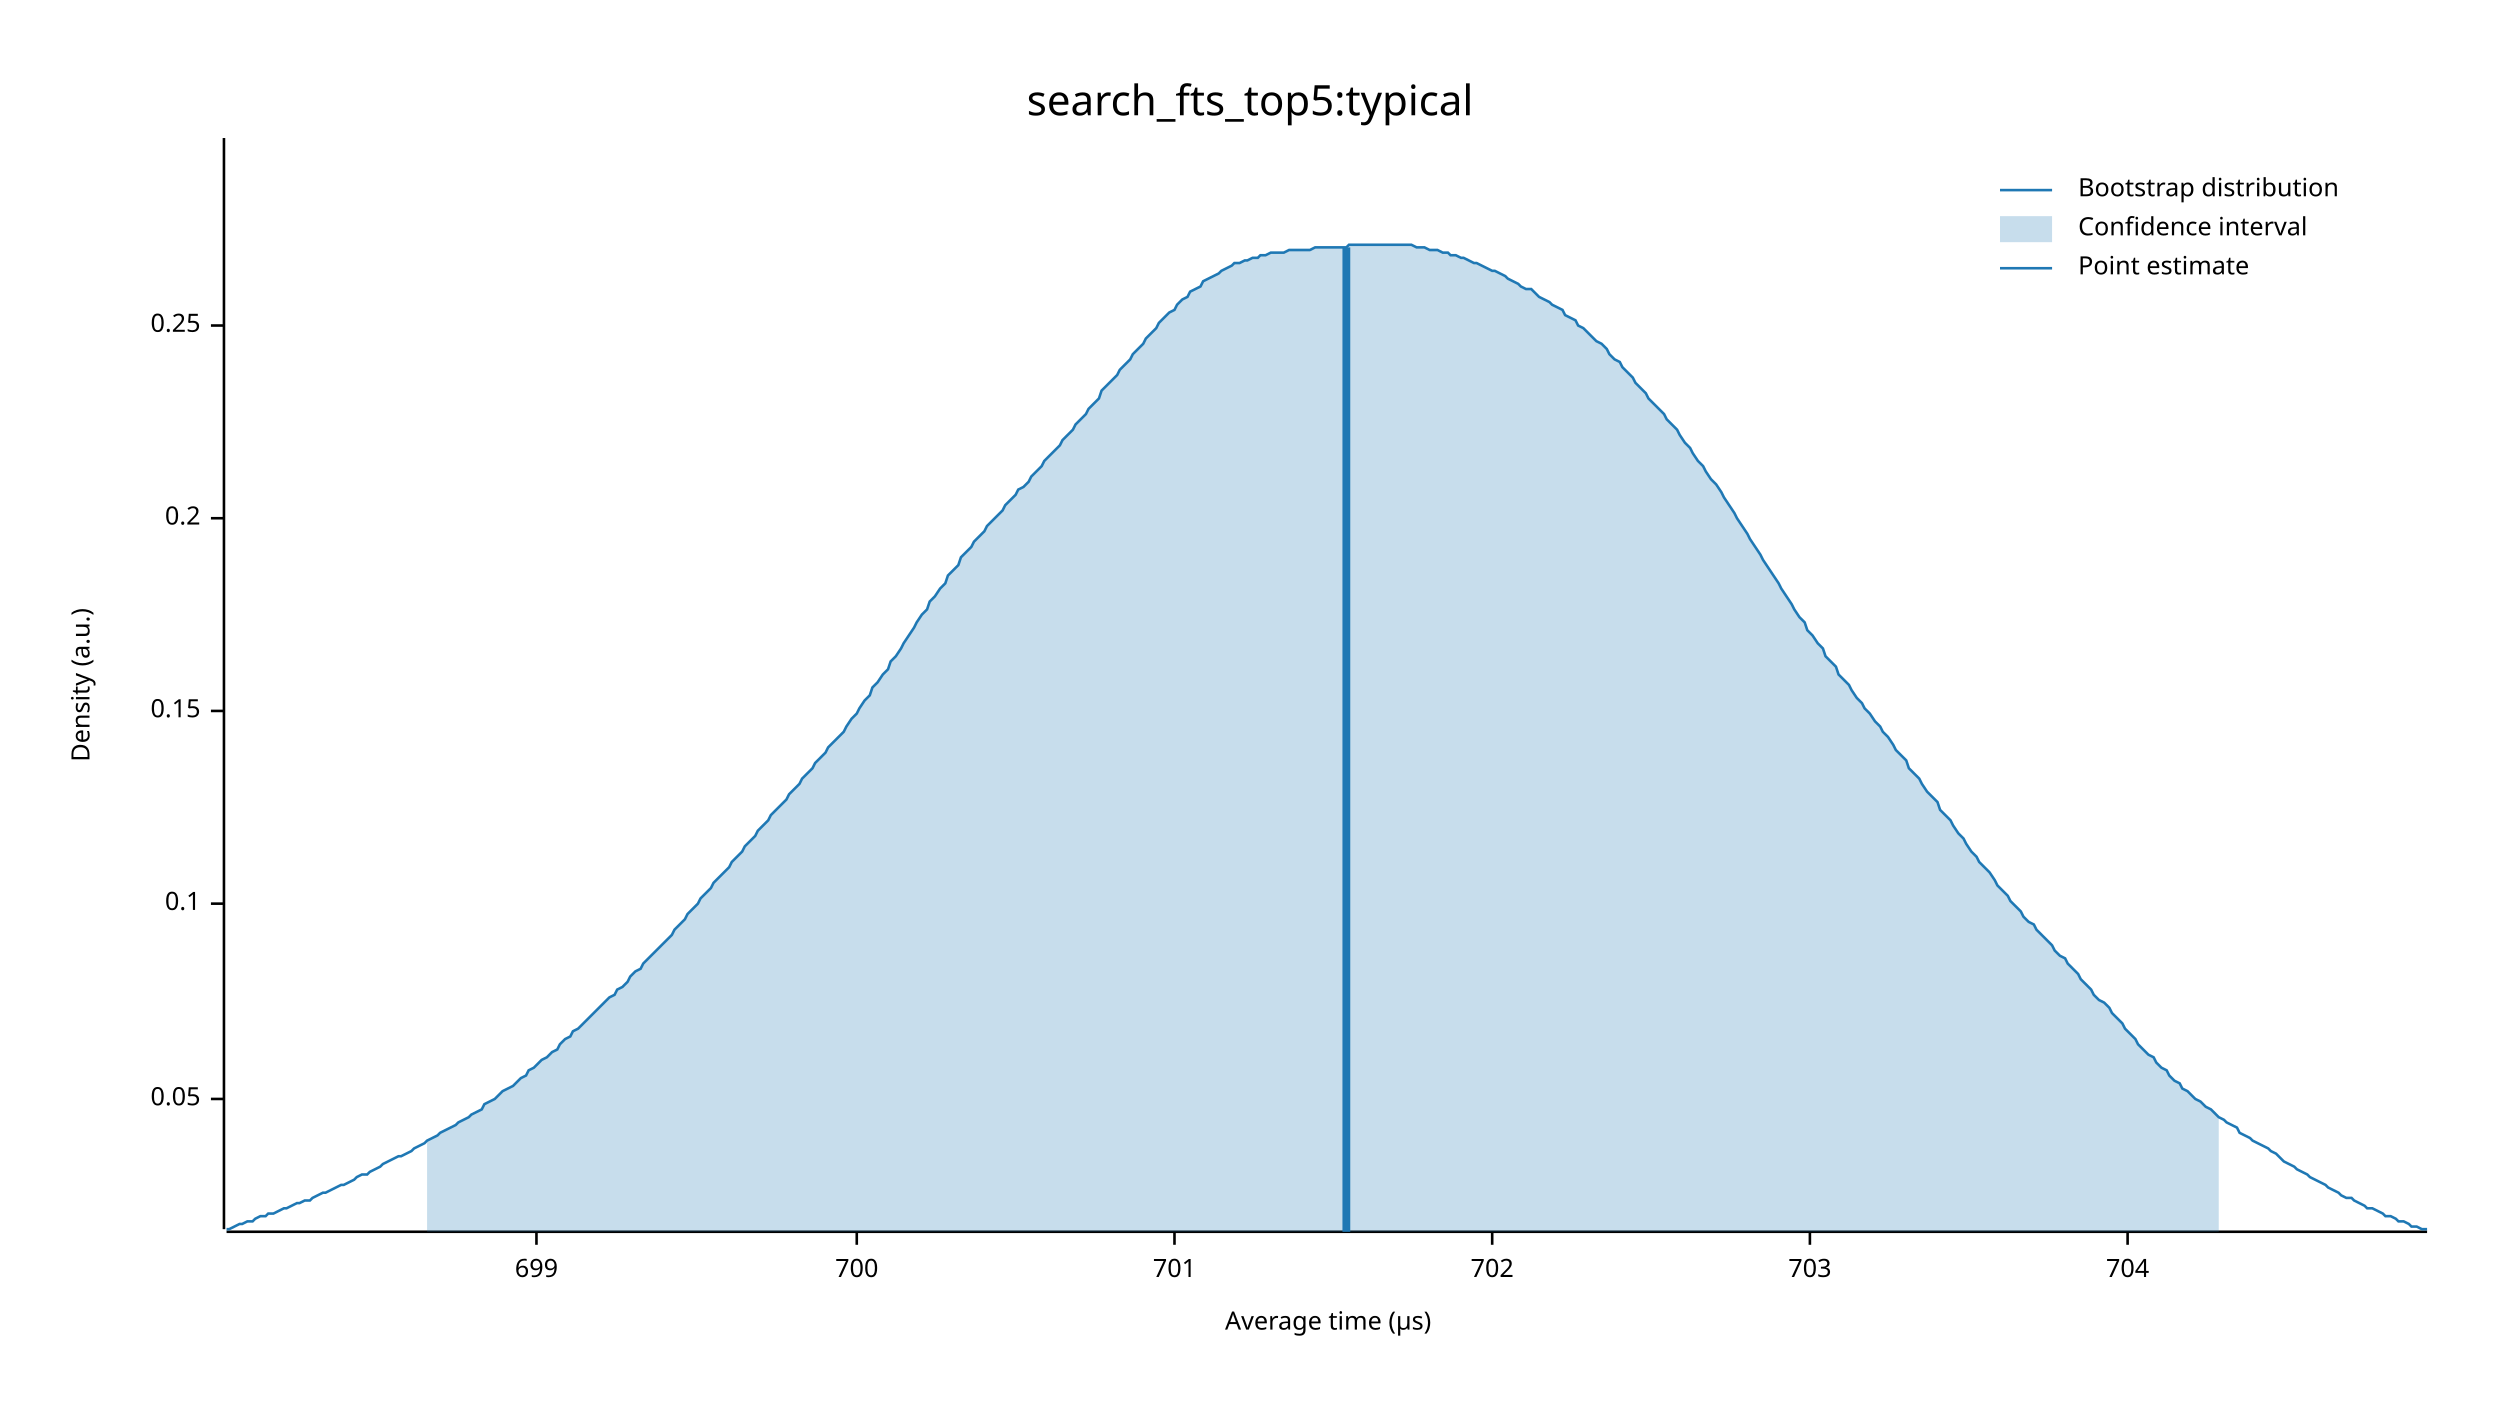
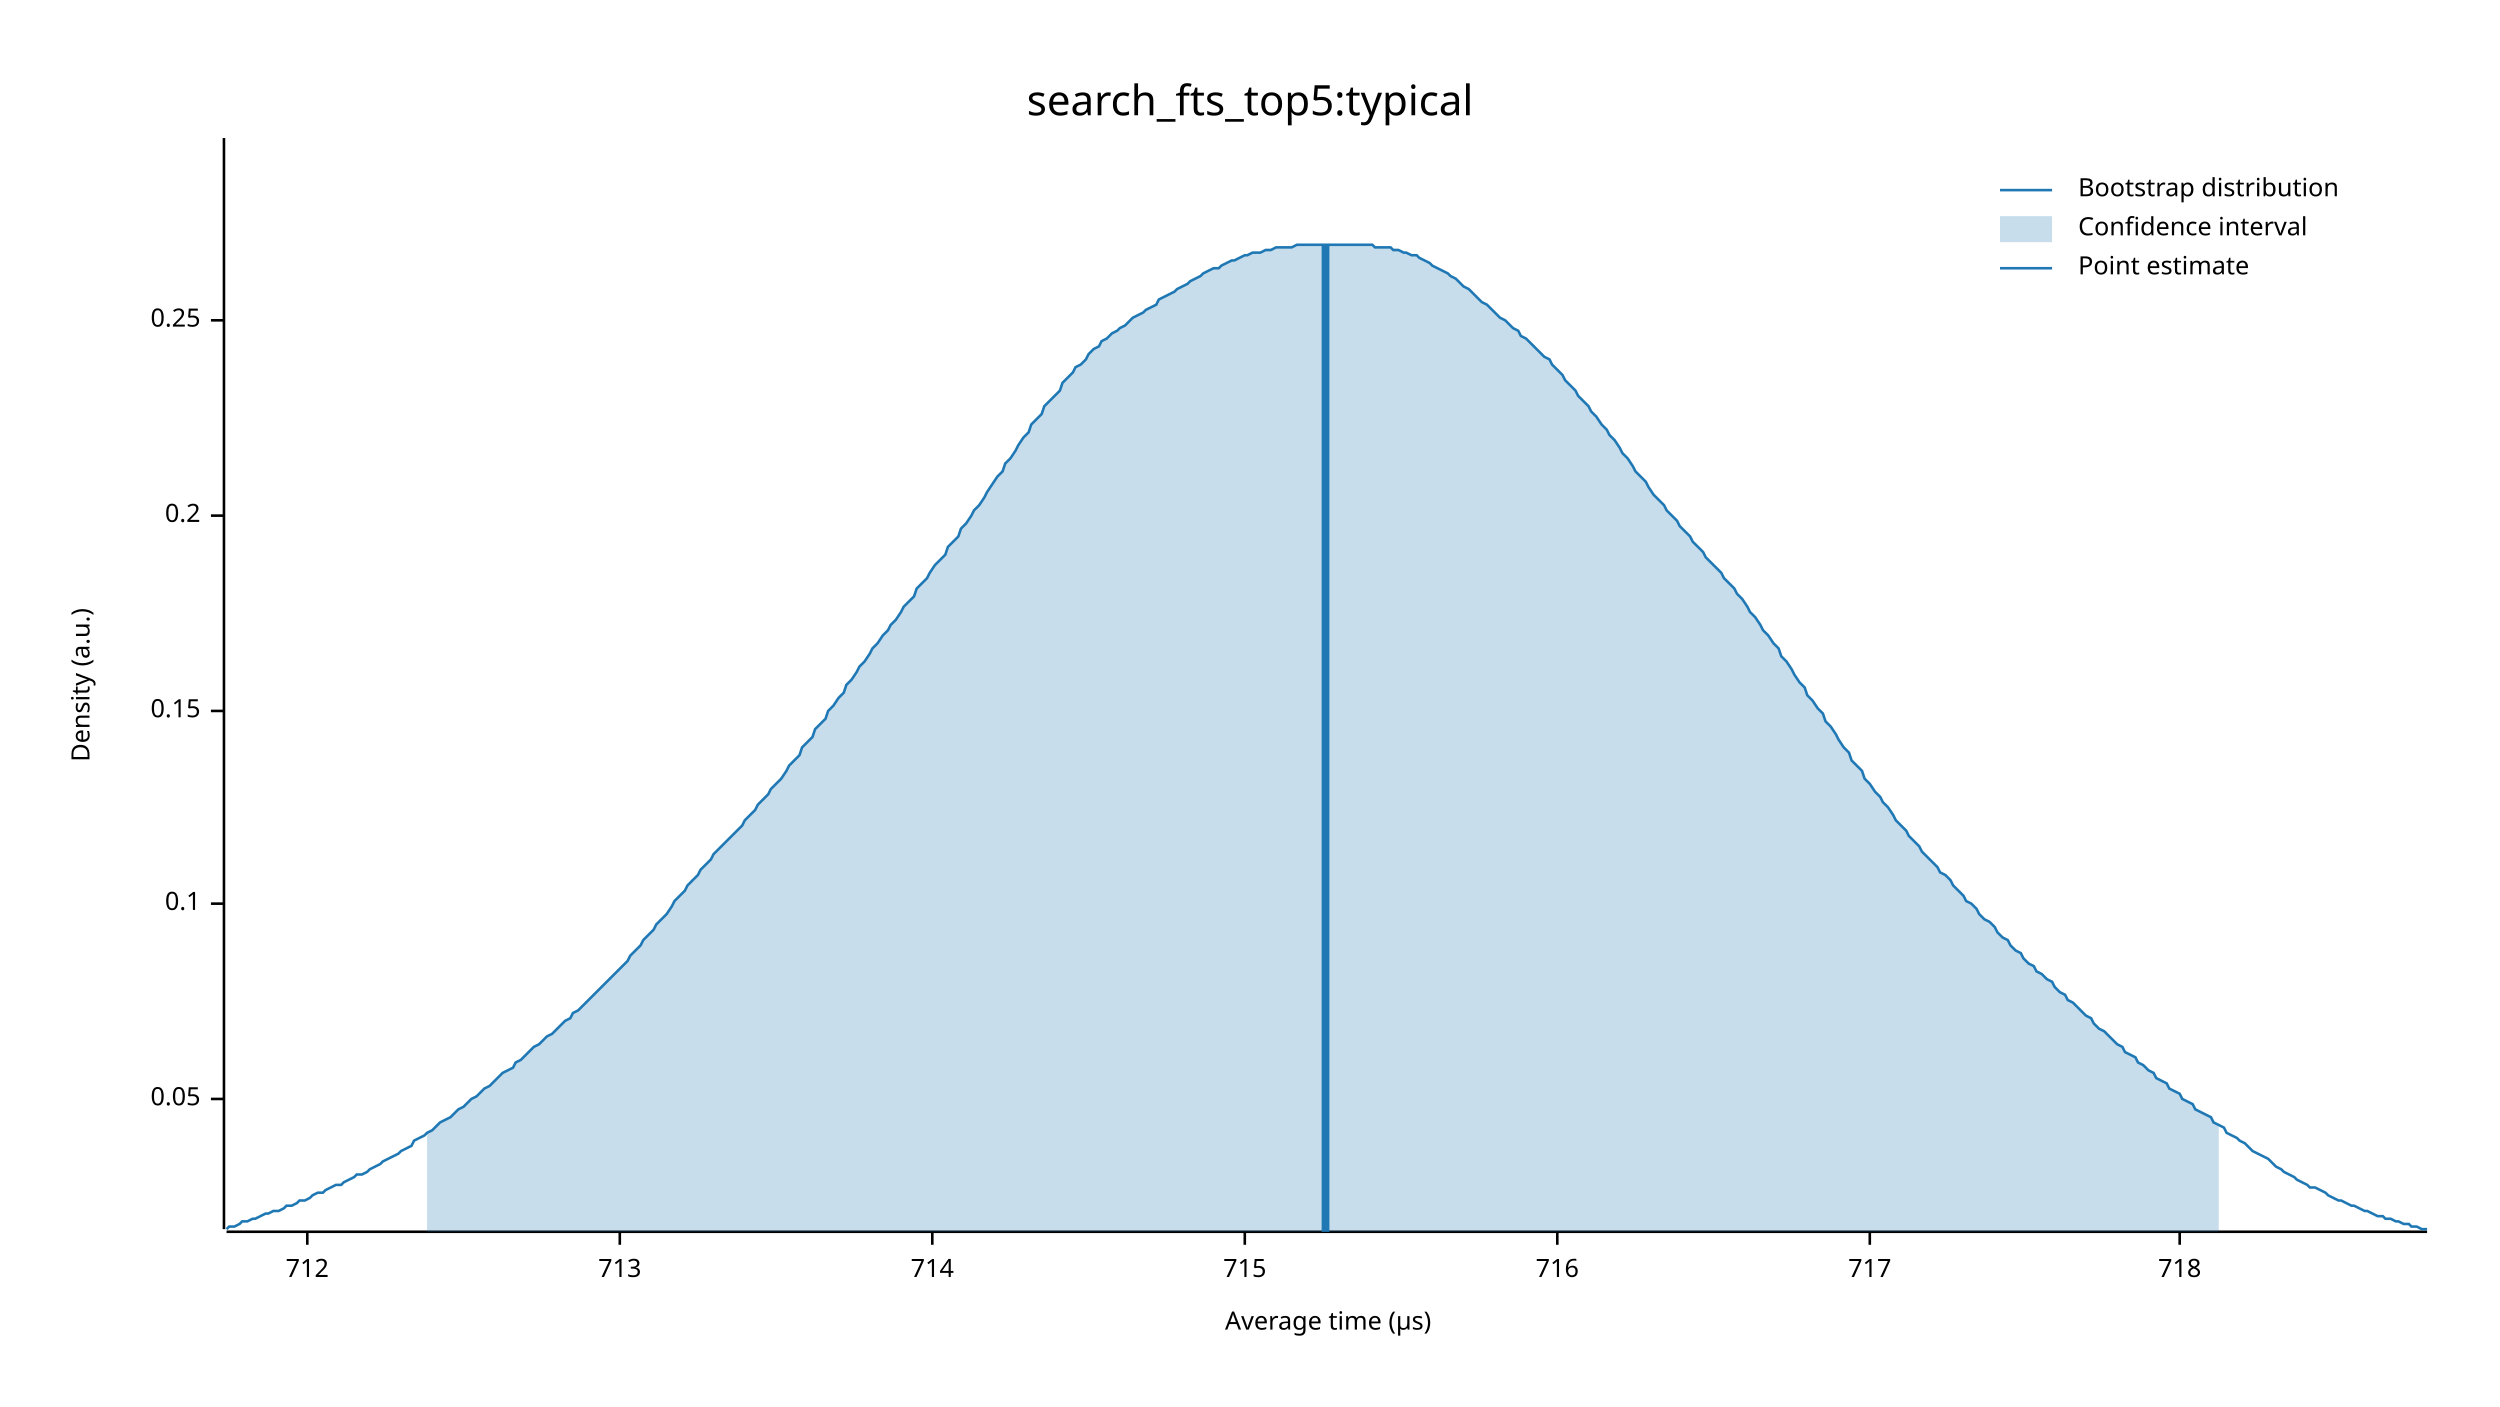
<svg xmlns="http://www.w3.org/2000/svg" width="960" height="540" viewBox="0 0 960 540">
  <text x="480" y="32" dy="0.76em" text-anchor="middle" font-family="sans-serif" font-size="16.129" opacity="1" fill="#000000">
search_fts_top5:typical
</text>
  <text x="27" y="263" dy="0.76em" text-anchor="middle" font-family="sans-serif" font-size="9.677" opacity="1" fill="#000000" transform="rotate(270, 27, 263)">
Density (a.u.)
</text>
  <text x="510" y="513" dy="-0.5ex" text-anchor="middle" font-family="sans-serif" font-size="9.677" opacity="1" fill="#000000">
Average time (µs)
</text>
  <polyline fill="none" opacity="1" stroke="#000000" stroke-width="1" points="86,53 86,472 " />
  <text x="77" y="422" dy="0.5ex" text-anchor="end" font-family="sans-serif" font-size="9.677" opacity="1" fill="#000000">
0.05
</text>
  <polyline fill="none" opacity="1" stroke="#000000" stroke-width="1" points="81,422 86,422 " />
  <text x="77" y="347" dy="0.5ex" text-anchor="end" font-family="sans-serif" font-size="9.677" opacity="1" fill="#000000">
0.1
</text>
  <polyline fill="none" opacity="1" stroke="#000000" stroke-width="1" points="81,347 86,347 " />
  <text x="77" y="273" dy="0.5ex" text-anchor="end" font-family="sans-serif" font-size="9.677" opacity="1" fill="#000000">
0.15
</text>
  <polyline fill="none" opacity="1" stroke="#000000" stroke-width="1" points="81,273 86,273 " />
-   <text x="77" y="199" dy="0.5ex" text-anchor="end" font-family="sans-serif" font-size="9.677" opacity="1" fill="#000000">
+   <text x="77" y="198" dy="0.5ex" text-anchor="end" font-family="sans-serif" font-size="9.677" opacity="1" fill="#000000">
0.2
</text>
-   <polyline fill="none" opacity="1" stroke="#000000" stroke-width="1" points="81,199 86,199 " />
-   <text x="77" y="125" dy="0.5ex" text-anchor="end" font-family="sans-serif" font-size="9.677" opacity="1" fill="#000000">
+   <polyline fill="none" opacity="1" stroke="#000000" stroke-width="1" points="81,198 86,198 " />
+   <text x="77" y="123" dy="0.5ex" text-anchor="end" font-family="sans-serif" font-size="9.677" opacity="1" fill="#000000">
0.25
</text>
-   <polyline fill="none" opacity="1" stroke="#000000" stroke-width="1" points="81,125 86,125 " />
+   <polyline fill="none" opacity="1" stroke="#000000" stroke-width="1" points="81,123 86,123 " />
  <polyline fill="none" opacity="1" stroke="#000000" stroke-width="1" points="87,473 932,473 " />
-   <text x="206" y="483" dy="0.76em" text-anchor="middle" font-family="sans-serif" font-size="9.677" opacity="1" fill="#000000">
- 699
+   <text x="118" y="483" dy="0.76em" text-anchor="middle" font-family="sans-serif" font-size="9.677" opacity="1" fill="#000000">
+ 712
</text>
-   <polyline fill="none" opacity="1" stroke="#000000" stroke-width="1" points="206,473 206,478 " />
-   <text x="329" y="483" dy="0.76em" text-anchor="middle" font-family="sans-serif" font-size="9.677" opacity="1" fill="#000000">
- 700
+   <polyline fill="none" opacity="1" stroke="#000000" stroke-width="1" points="118,473 118,478 " />
+   <text x="238" y="483" dy="0.76em" text-anchor="middle" font-family="sans-serif" font-size="9.677" opacity="1" fill="#000000">
+ 713
</text>
-   <polyline fill="none" opacity="1" stroke="#000000" stroke-width="1" points="329,473 329,478 " />
-   <text x="451" y="483" dy="0.76em" text-anchor="middle" font-family="sans-serif" font-size="9.677" opacity="1" fill="#000000">
- 701
+   <polyline fill="none" opacity="1" stroke="#000000" stroke-width="1" points="238,473 238,478 " />
+   <text x="358" y="483" dy="0.76em" text-anchor="middle" font-family="sans-serif" font-size="9.677" opacity="1" fill="#000000">
+ 714
</text>
-   <polyline fill="none" opacity="1" stroke="#000000" stroke-width="1" points="451,473 451,478 " />
-   <text x="573" y="483" dy="0.76em" text-anchor="middle" font-family="sans-serif" font-size="9.677" opacity="1" fill="#000000">
- 702
+   <polyline fill="none" opacity="1" stroke="#000000" stroke-width="1" points="358,473 358,478 " />
+   <text x="478" y="483" dy="0.76em" text-anchor="middle" font-family="sans-serif" font-size="9.677" opacity="1" fill="#000000">
+ 715
</text>
-   <polyline fill="none" opacity="1" stroke="#000000" stroke-width="1" points="573,473 573,478 " />
-   <text x="695" y="483" dy="0.76em" text-anchor="middle" font-family="sans-serif" font-size="9.677" opacity="1" fill="#000000">
- 703
+   <polyline fill="none" opacity="1" stroke="#000000" stroke-width="1" points="478,473 478,478 " />
+   <text x="598" y="483" dy="0.76em" text-anchor="middle" font-family="sans-serif" font-size="9.677" opacity="1" fill="#000000">
+ 716
</text>
-   <polyline fill="none" opacity="1" stroke="#000000" stroke-width="1" points="695,473 695,478 " />
-   <text x="817" y="483" dy="0.76em" text-anchor="middle" font-family="sans-serif" font-size="9.677" opacity="1" fill="#000000">
- 704
+   <polyline fill="none" opacity="1" stroke="#000000" stroke-width="1" points="598,473 598,478 " />
+   <text x="718" y="483" dy="0.76em" text-anchor="middle" font-family="sans-serif" font-size="9.677" opacity="1" fill="#000000">
+ 717
</text>
-   <polyline fill="none" opacity="1" stroke="#000000" stroke-width="1" points="817,473 817,478 " />
-   <polyline fill="none" opacity="1" stroke="#1F78B4" stroke-width="1" points="87,472 88,472 90,471 92,470 93,470 95,469 97,469 98,468 100,467 102,467 103,466 105,466 107,465 109,464 110,464 112,463 114,462 115,462 117,461 119,461 120,460 122,459 124,458 125,458 127,457 129,456 131,455 132,455 134,454 136,453 137,452 139,451 141,451 142,450 144,449 146,448 147,447 149,446 151,445 153,444 154,444 156,443 158,442 159,441 161,440 163,439 164,438 166,437 168,436 169,435 171,434 173,433 175,432 176,431 178,430 180,429 181,428 183,427 185,426 186,424 188,423 190,422 191,421 193,419 195,418 197,417 198,416 200,414 202,413 203,411 205,410 207,408 208,407 210,406 212,404 214,403 215,401 217,399 219,398 220,396 222,395 224,393 225,392 227,390 229,388 230,387 232,385 234,383 236,382 237,380 239,379 241,377 242,375 244,373 246,372 247,370 249,368 251,366 252,365 254,363 256,361 258,359 259,357 261,355 263,353 264,351 266,349 268,347 269,345 271,343 273,341 274,339 276,337 278,335 280,333 281,331 283,329 285,327 286,325 288,323 290,321 291,319 293,317 295,315 296,313 298,311 300,309 302,307 303,305 305,303 307,301 308,299 310,297 312,295 313,293 315,291 317,289 318,287 320,285 322,283 324,281 325,279 327,276 329,274 330,272 332,269 334,267 335,264 337,262 339,259 341,257 342,254 344,252 346,249 347,247 349,244 351,241 352,239 354,236 356,234 357,231 359,229 361,226 363,224 364,221 366,219 368,217 369,214 371,212 373,210 374,208 376,206 378,204 379,202 381,200 383,198 385,196 386,194 388,192 390,190 391,188 393,187 395,185 396,183 398,181 400,179 401,177 403,175 405,173 407,171 408,169 410,167 412,165 413,163 415,161 417,159 418,157 420,155 422,153 423,150 425,148 427,146 429,144 430,142 432,140 434,138 435,136 437,134 439,132 440,130 442,128 444,126 445,124 447,122 449,120 451,119 452,117 454,115 456,114 457,112 459,111 461,110 462,108 464,107 466,106 468,105 469,104 471,103 473,102 474,101 476,101 478,100 479,100 481,99 483,99 484,98 486,98 488,97 490,97 491,97 493,97 495,96 496,96 498,96 500,96 501,96 503,96 505,95 506,95 508,95 510,95 512,95 513,95 515,95 517,95 518,94 520,94 522,94 523,94 525,94 527,94 528,94 530,94 532,94 534,94 535,94 537,94 539,94 540,94 542,94 544,95 545,95 547,95 549,96 550,96 552,96 554,97 556,97 557,98 559,98 561,99 562,99 564,100 566,101 567,101 569,102 571,103 573,104 574,104 576,105 578,106 579,107 581,108 583,109 584,110 586,111 588,111 589,112 591,114 593,115 595,116 596,117 598,118 600,119 601,121 603,122 605,123 606,125 608,126 610,128 611,129 613,131 615,132 617,134 618,136 620,138 622,139 623,141 625,143 627,145 628,147 630,149 632,151 633,153 635,155 637,157 639,159 640,161 642,163 644,165 645,167 647,170 649,172 650,174 652,177 654,179 655,181 657,184 659,186 661,189 662,191 664,194 666,197 667,199 669,202 671,205 672,207 674,210 676,213 677,215 679,218 681,221 683,224 684,226 686,229 688,232 689,234 691,237 693,239 694,242 696,244 698,247 700,249 701,252 703,254 705,256 706,259 708,261 710,263 711,265 713,268 715,270 716,272 718,274 720,277 722,279 723,281 725,283 727,286 728,288 730,290 732,292 733,295 735,297 737,299 738,301 740,304 742,306 744,308 745,311 747,313 749,315 750,317 752,320 754,322 755,324 757,327 759,329 760,331 762,333 764,335 766,338 767,340 769,342 771,344 772,346 774,348 776,350 777,352 779,354 781,355 782,357 784,359 786,361 788,363 789,365 791,367 793,368 794,370 796,372 798,374 799,376 801,378 803,380 804,382 806,384 808,385 810,387 811,389 813,391 815,393 816,395 818,397 820,399 821,401 823,403 825,405 827,406 828,408 830,410 832,411 833,413 835,415 837,416 838,418 840,419 842,421 843,422 845,423 847,425 849,426 850,427 852,429 854,430 855,431 857,432 859,433 860,435 862,436 864,437 865,438 867,439 869,440 871,441 872,442 874,443 876,445 877,446 879,447 881,448 882,449 884,450 886,451 887,452 889,453 891,454 893,455 894,456 896,457 898,458 899,459 901,460 903,460 904,461 906,462 908,463 909,464 911,464 913,465 915,466 916,467 918,467 920,468 921,469 923,469 925,470 926,471 928,471 930,472 932,472 " />
-   <polygon opacity="0.25" fill="#1F78B4" points="164,438 166,437 168,436 169,435 171,434 173,433 175,432 176,431 178,430 180,429 181,428 183,427 185,426 186,424 188,423 190,422 191,421 193,419 195,418 197,417 198,416 200,414 202,413 203,411 205,410 207,408 208,407 210,406 212,404 214,403 215,401 217,399 219,398 220,396 222,395 224,393 225,392 227,390 229,388 230,387 232,385 234,383 236,382 237,380 239,379 241,377 242,375 244,373 246,372 247,370 249,368 251,366 252,365 254,363 256,361 258,359 259,357 261,355 263,353 264,351 266,349 268,347 269,345 271,343 273,341 274,339 276,337 278,335 280,333 281,331 283,329 285,327 286,325 288,323 290,321 291,319 293,317 295,315 296,313 298,311 300,309 302,307 303,305 305,303 307,301 308,299 310,297 312,295 313,293 315,291 317,289 318,287 320,285 322,283 324,281 325,279 327,276 329,274 330,272 332,269 334,267 335,264 337,262 339,259 341,257 342,254 344,252 346,249 347,247 349,244 351,241 352,239 354,236 356,234 357,231 359,229 361,226 363,224 364,221 366,219 368,217 369,214 371,212 373,210 374,208 376,206 378,204 379,202 381,200 383,198 385,196 386,194 388,192 390,190 391,188 393,187 395,185 396,183 398,181 400,179 401,177 403,175 405,173 407,171 408,169 410,167 412,165 413,163 415,161 417,159 418,157 420,155 422,153 423,150 425,148 427,146 429,144 430,142 432,140 434,138 435,136 437,134 439,132 440,130 442,128 444,126 445,124 447,122 449,120 451,119 452,117 454,115 456,114 457,112 459,111 461,110 462,108 464,107 466,106 468,105 469,104 471,103 473,102 474,101 476,101 478,100 479,100 481,99 483,99 484,98 486,98 488,97 490,97 491,97 493,97 495,96 496,96 498,96 500,96 501,96 503,96 505,95 506,95 508,95 510,95 512,95 513,95 515,95 517,95 518,94 520,94 522,94 523,94 525,94 527,94 528,94 530,94 532,94 534,94 535,94 537,94 539,94 540,94 542,94 544,95 545,95 547,95 549,96 550,96 552,96 554,97 556,97 557,98 559,98 561,99 562,99 564,100 566,101 567,101 569,102 571,103 573,104 574,104 576,105 578,106 579,107 581,108 583,109 584,110 586,111 588,111 589,112 591,114 593,115 595,116 596,117 598,118 600,119 601,121 603,122 605,123 606,125 608,126 610,128 611,129 613,131 615,132 617,134 618,136 620,138 622,139 623,141 625,143 627,145 628,147 630,149 632,151 633,153 635,155 637,157 639,159 640,161 642,163 644,165 645,167 647,170 649,172 650,174 652,177 654,179 655,181 657,184 659,186 661,189 662,191 664,194 666,197 667,199 669,202 671,205 672,207 674,210 676,213 677,215 679,218 681,221 683,224 684,226 686,229 688,232 689,234 691,237 693,239 694,242 696,244 698,247 700,249 701,252 703,254 705,256 706,259 708,261 710,263 711,265 713,268 715,270 716,272 718,274 720,277 722,279 723,281 725,283 727,286 728,288 730,290 732,292 733,295 735,297 737,299 738,301 740,304 742,306 744,308 745,311 747,313 749,315 750,317 752,320 754,322 755,324 757,327 759,329 760,331 762,333 764,335 766,338 767,340 769,342 771,344 772,346 774,348 776,350 777,352 779,354 781,355 782,357 784,359 786,361 788,363 789,365 791,367 793,368 794,370 796,372 798,374 799,376 801,378 803,380 804,382 806,384 808,385 810,387 811,389 813,391 815,393 816,395 818,397 820,399 821,401 823,403 825,405 827,406 828,408 830,410 832,411 833,413 835,415 837,416 838,418 840,419 842,421 843,422 845,423 847,425 849,426 850,427 852,429 852,473 164,473 " />
-   <polyline fill="none" opacity="1" stroke="#1F78B4" stroke-width="3" points="517,473 517,95 " />
+   <polyline fill="none" opacity="1" stroke="#000000" stroke-width="1" points="718,473 718,478 " />
+   <text x="837" y="483" dy="0.76em" text-anchor="middle" font-family="sans-serif" font-size="9.677" opacity="1" fill="#000000">
+ 718
+ </text>
+   <polyline fill="none" opacity="1" stroke="#000000" stroke-width="1" points="837,473 837,478 " />
+   <polyline fill="none" opacity="1" stroke="#1F78B4" stroke-width="1" points="87,472 88,471 90,471 92,470 93,469 95,469 97,468 98,468 100,467 102,466 103,466 105,465 107,465 109,464 110,463 112,463 114,462 115,461 117,461 119,460 120,459 122,458 124,458 125,457 127,456 129,455 131,455 132,454 134,453 136,452 137,451 139,451 141,450 142,449 144,448 146,447 147,446 149,445 151,444 153,443 154,442 156,441 158,440 159,438 161,437 163,436 164,435 166,434 168,432 169,431 171,430 173,429 175,427 176,426 178,425 180,423 181,422 183,421 185,419 186,418 188,417 190,415 191,414 193,412 195,411 197,410 198,408 200,407 202,405 203,404 205,402 207,401 208,400 210,398 212,397 214,395 215,394 217,392 219,391 220,389 222,388 224,386 225,385 227,383 229,381 230,380 232,378 234,376 236,374 237,373 239,371 241,369 242,367 244,365 246,363 247,361 249,359 251,357 252,355 254,353 256,351 258,348 259,346 261,344 263,342 264,340 266,338 268,336 269,334 271,332 273,330 274,328 276,326 278,324 280,322 281,321 283,319 285,317 286,315 288,313 290,311 291,309 293,307 295,305 296,303 298,301 300,299 302,296 303,294 305,292 307,290 308,287 310,285 312,283 313,280 315,278 317,276 318,273 320,271 322,268 324,266 325,263 327,261 329,258 330,256 332,254 334,251 335,249 337,247 339,244 341,242 342,240 344,238 346,235 347,233 349,231 351,229 352,226 354,224 356,222 357,220 359,217 361,215 363,213 364,210 366,208 368,206 369,203 371,201 373,198 374,196 376,194 378,191 379,189 381,186 383,183 385,181 386,178 388,176 390,173 391,171 393,168 395,166 396,163 398,161 400,159 401,156 403,154 405,152 407,150 408,147 410,145 412,143 413,141 415,140 417,138 418,136 420,134 422,133 423,131 425,130 427,128 429,127 430,126 432,125 434,123 435,122 437,121 439,120 440,119 442,118 444,117 445,115 447,114 449,113 451,112 452,111 454,110 456,109 457,108 459,107 461,106 462,105 464,104 466,103 468,103 469,102 471,101 473,100 474,100 476,99 478,98 479,98 481,97 483,97 484,97 486,96 488,96 490,95 491,95 493,95 495,95 496,95 498,94 500,94 501,94 503,94 505,94 506,94 508,94 510,94 512,94 513,94 515,94 517,94 518,94 520,94 522,94 523,94 525,94 527,94 528,95 530,95 532,95 534,95 535,96 537,96 539,97 540,97 542,98 544,98 545,99 547,100 549,101 550,102 552,103 554,104 556,105 557,106 559,107 561,109 562,110 564,111 566,113 567,114 569,116 571,117 573,119 574,120 576,122 578,123 579,124 581,126 583,127 584,129 586,130 588,132 589,133 591,135 593,137 595,138 596,140 598,142 600,144 601,146 603,148 605,150 606,152 608,154 610,156 611,158 613,160 615,163 617,165 618,167 620,169 622,172 623,174 625,176 627,179 628,181 630,183 632,185 633,187 635,190 637,192 639,194 640,196 642,198 644,200 645,202 647,204 649,206 650,208 652,210 654,212 655,214 657,216 659,218 661,220 662,222 664,224 666,226 667,228 669,230 671,233 672,235 674,237 676,240 677,242 679,244 681,247 683,249 684,252 686,254 688,257 689,259 691,262 693,264 694,267 696,269 698,272 700,274 701,277 703,279 705,282 706,284 708,287 710,289 711,292 713,294 715,296 716,299 718,301 720,304 722,306 723,308 725,310 727,313 728,315 730,317 732,319 733,321 735,323 737,325 738,327 740,329 742,331 744,333 745,335 747,336 749,338 750,340 752,342 754,344 755,346 757,347 759,349 760,351 762,353 764,354 766,356 767,358 769,360 771,361 772,363 774,365 776,366 777,368 779,370 781,371 782,373 784,374 786,376 788,377 789,379 791,381 793,382 794,384 796,385 798,387 799,388 801,390 803,391 804,393 806,395 808,396 810,398 811,399 813,401 815,402 816,404 818,405 820,406 821,408 823,409 825,411 827,412 828,414 830,415 832,416 833,418 835,419 837,420 838,422 840,423 842,424 843,426 845,427 847,428 849,429 850,431 852,432 854,433 855,435 857,436 859,437 860,438 862,439 864,441 865,442 867,443 869,444 871,445 872,446 874,448 876,449 877,450 879,451 881,452 882,453 884,454 886,455 887,456 889,456 891,457 893,458 894,459 896,460 898,461 899,461 901,462 903,463 904,463 906,464 908,465 909,465 911,466 913,467 915,467 916,468 918,468 920,469 921,469 923,470 925,470 926,471 928,471 930,472 932,472 " />
+   <polygon opacity="0.25" fill="#1F78B4" points="164,435 166,434 168,432 169,431 171,430 173,429 175,427 176,426 178,425 180,423 181,422 183,421 185,419 186,418 188,417 190,415 191,414 193,412 195,411 197,410 198,408 200,407 202,405 203,404 205,402 207,401 208,400 210,398 212,397 214,395 215,394 217,392 219,391 220,389 222,388 224,386 225,385 227,383 229,381 230,380 232,378 234,376 236,374 237,373 239,371 241,369 242,367 244,365 246,363 247,361 249,359 251,357 252,355 254,353 256,351 258,348 259,346 261,344 263,342 264,340 266,338 268,336 269,334 271,332 273,330 274,328 276,326 278,324 280,322 281,321 283,319 285,317 286,315 288,313 290,311 291,309 293,307 295,305 296,303 298,301 300,299 302,296 303,294 305,292 307,290 308,287 310,285 312,283 313,280 315,278 317,276 318,273 320,271 322,268 324,266 325,263 327,261 329,258 330,256 332,254 334,251 335,249 337,247 339,244 341,242 342,240 344,238 346,235 347,233 349,231 351,229 352,226 354,224 356,222 357,220 359,217 361,215 363,213 364,210 366,208 368,206 369,203 371,201 373,198 374,196 376,194 378,191 379,189 381,186 383,183 385,181 386,178 388,176 390,173 391,171 393,168 395,166 396,163 398,161 400,159 401,156 403,154 405,152 407,150 408,147 410,145 412,143 413,141 415,140 417,138 418,136 420,134 422,133 423,131 425,130 427,128 429,127 430,126 432,125 434,123 435,122 437,121 439,120 440,119 442,118 444,117 445,115 447,114 449,113 451,112 452,111 454,110 456,109 457,108 459,107 461,106 462,105 464,104 466,103 468,103 469,102 471,101 473,100 474,100 476,99 478,98 479,98 481,97 483,97 484,97 486,96 488,96 490,95 491,95 493,95 495,95 496,95 498,94 500,94 501,94 503,94 505,94 506,94 508,94 510,94 512,94 513,94 515,94 517,94 518,94 520,94 522,94 523,94 525,94 527,94 528,95 530,95 532,95 534,95 535,96 537,96 539,97 540,97 542,98 544,98 545,99 547,100 549,101 550,102 552,103 554,104 556,105 557,106 559,107 561,109 562,110 564,111 566,113 567,114 569,116 571,117 573,119 574,120 576,122 578,123 579,124 581,126 583,127 584,129 586,130 588,132 589,133 591,135 593,137 595,138 596,140 598,142 600,144 601,146 603,148 605,150 606,152 608,154 610,156 611,158 613,160 615,163 617,165 618,167 620,169 622,172 623,174 625,176 627,179 628,181 630,183 632,185 633,187 635,190 637,192 639,194 640,196 642,198 644,200 645,202 647,204 649,206 650,208 652,210 654,212 655,214 657,216 659,218 661,220 662,222 664,224 666,226 667,228 669,230 671,233 672,235 674,237 676,240 677,242 679,244 681,247 683,249 684,252 686,254 688,257 689,259 691,262 693,264 694,267 696,269 698,272 700,274 701,277 703,279 705,282 706,284 708,287 710,289 711,292 713,294 715,296 716,299 718,301 720,304 722,306 723,308 725,310 727,313 728,315 730,317 732,319 733,321 735,323 737,325 738,327 740,329 742,331 744,333 745,335 747,336 749,338 750,340 752,342 754,344 755,346 757,347 759,349 760,351 762,353 764,354 766,356 767,358 769,360 771,361 772,363 774,365 776,366 777,368 779,370 781,371 782,373 784,374 786,376 788,377 789,379 791,381 793,382 794,384 796,385 798,387 799,388 801,390 803,391 804,393 806,395 808,396 810,398 811,399 813,401 815,402 816,404 818,405 820,406 821,408 823,409 825,411 827,412 828,414 830,415 832,416 833,418 835,419 837,420 838,422 840,423 842,424 843,426 845,427 847,428 849,429 850,431 852,432 852,473 164,473 " />
+   <polyline fill="none" opacity="1" stroke="#1F78B4" stroke-width="3" points="509,473 509,94 " />
  <text x="798" y="68" dy="0.76em" text-anchor="start" font-family="sans-serif" font-size="9.677" opacity="1" fill="#000000">
Bootstrap distribution
</text>
  <text x="798" y="83" dy="0.76em" text-anchor="start" font-family="sans-serif" font-size="9.677" opacity="1" fill="#000000">
Confidence interval
</text>
  <text x="798" y="98" dy="0.76em" text-anchor="start" font-family="sans-serif" font-size="9.677" opacity="1" fill="#000000">
Point estimate
</text>
  <polyline fill="none" opacity="1" stroke="#1F78B4" stroke-width="1" points="768,73 788,73 " />
  <rect x="768" y="83" width="20" height="10" opacity="0.25" fill="#1F78B4" stroke="none" />
  <polyline fill="none" opacity="1" stroke="#1F78B4" stroke-width="1" points="768,103 788,103 " />
</svg>
